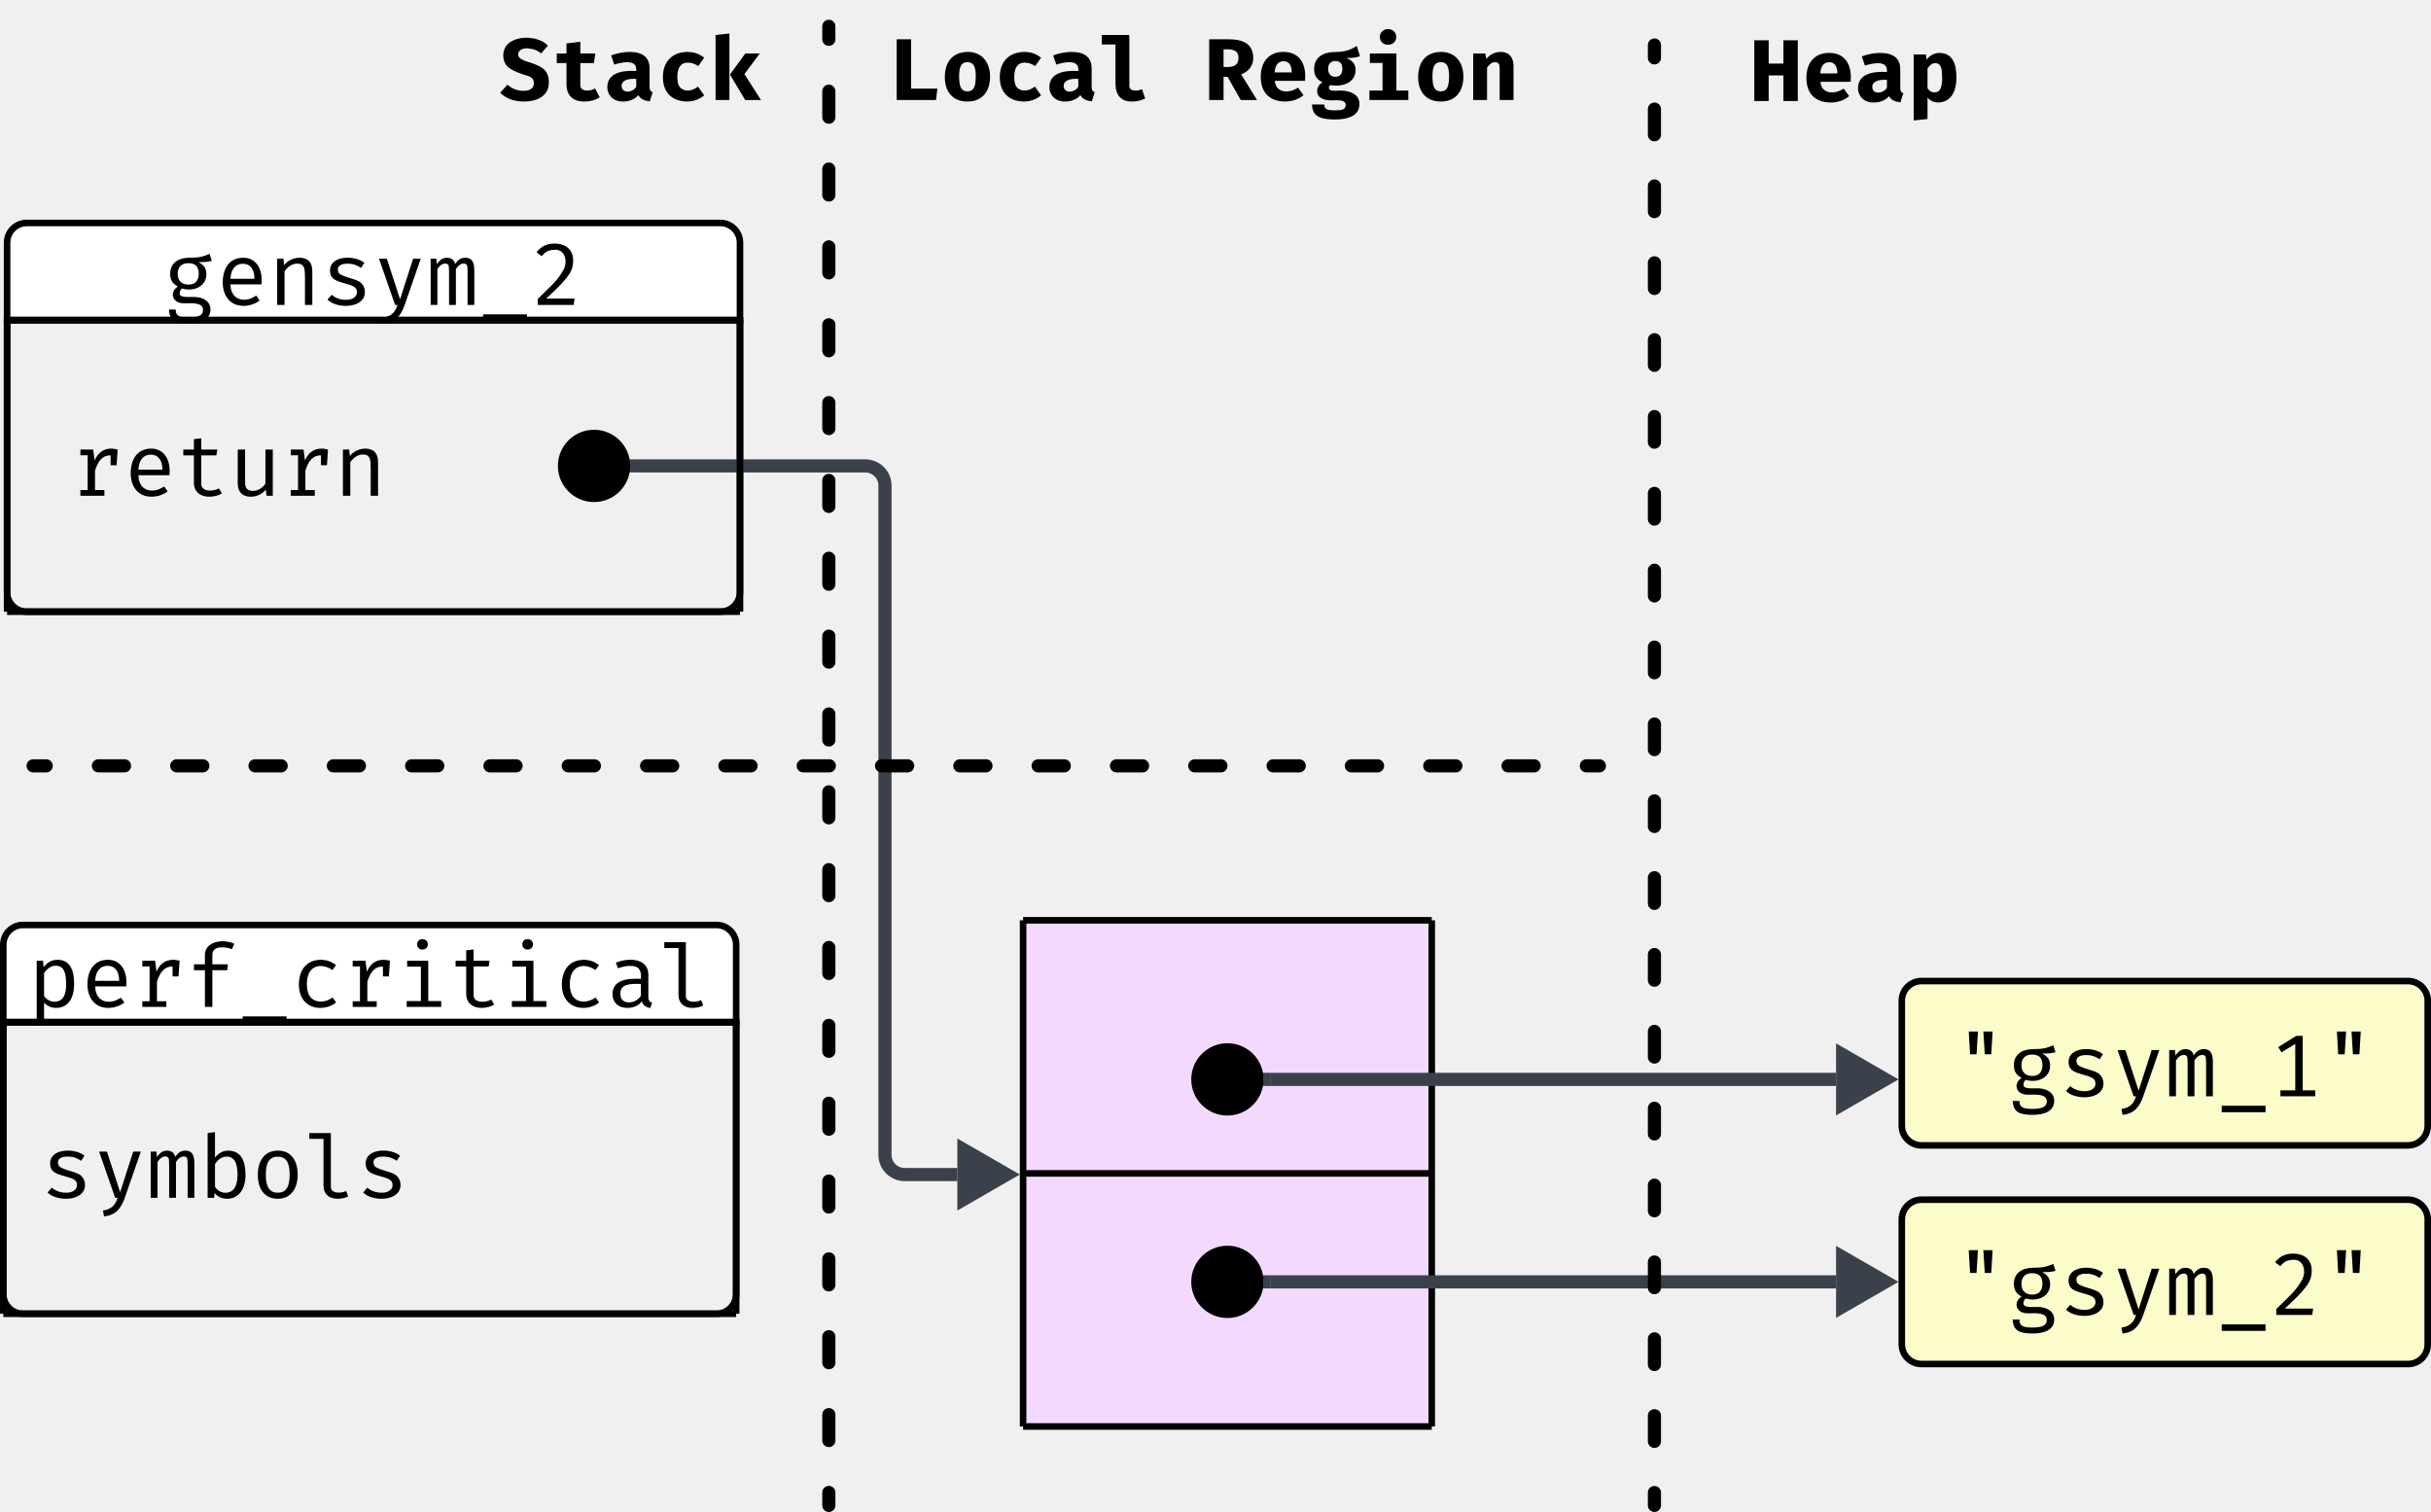
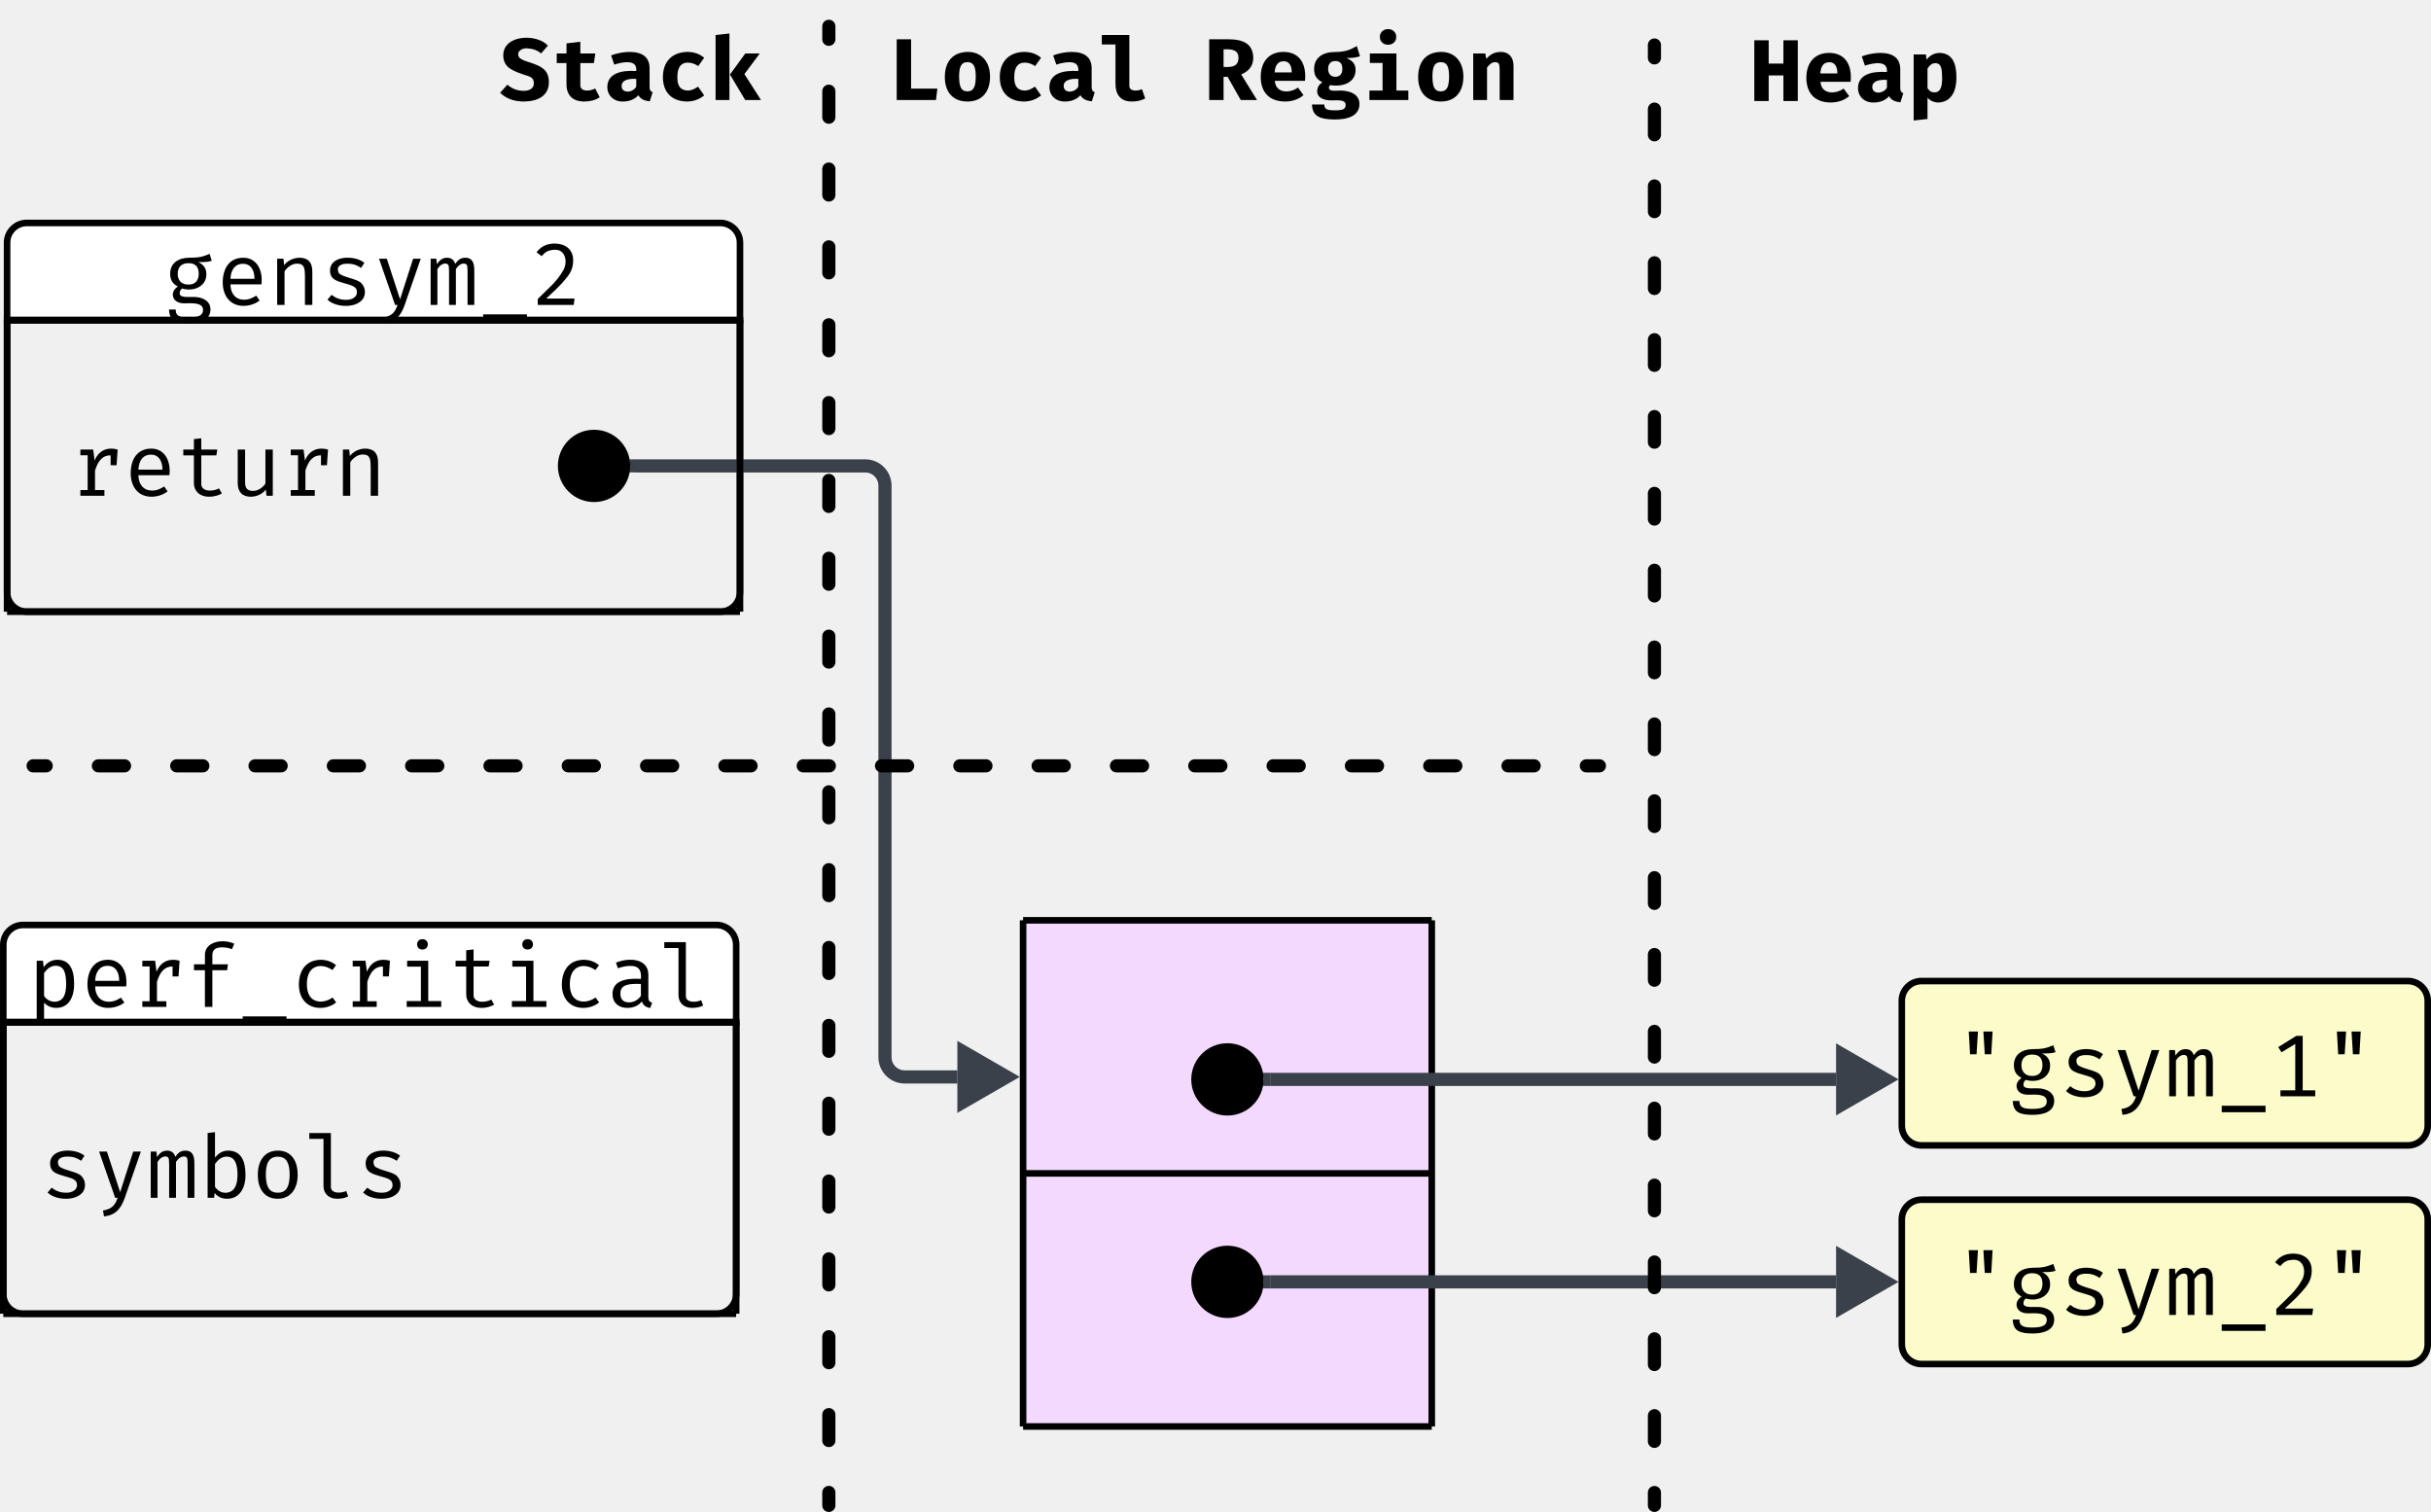
<svg xmlns="http://www.w3.org/2000/svg" xmlns:ns1="lucid" xmlns:xlink="http://www.w3.org/1999/xlink" width="739.58" height="460">
  <g transform="translate(808.0841 -2040)" ns1:page-tab-id="0_0">
    <path d="M-807.08 2351v-23.58a6 6 0 0 1 6-6h210.96a6 6 0 0 1 6 6V2351z" stroke="#000" stroke-width="2" fill="#fff" />
    <path d="M-584.12 2351v82.7a6 6 0 0 1-6 6h-210.96a6 6 0 0 1-6-6V2351z" stroke="#000" stroke-width="2" fill="none" />
    <use xlink:href="#a" transform="matrix(1,0,0,1,-807.0841,2321.42) translate(7.5 24.93333)" />
    <path d="M-805.93 2137.4v-23.57a6 6 0 0 1 6-6h210.97a6 6 0 0 1 6 6v23.57z" stroke="#000" stroke-width="2" fill="#fff" />
    <path d="M-582.96 2137.4v82.7a6 6 0 0 1-6 6h-210.97a6 6 0 0 1-6-6v-82.7z" stroke="#000" stroke-width="2" fill="none" />
    <use xlink:href="#b" transform="matrix(1,0,0,1,-805.9274,2107.831) translate(47.5 24.93333)" />
    <path d="M-496.83 2320h124.33v77h-124.33zM-496.83 2397h124.33v77h-124.33z" fill="#f4d9ff" />
    <path d="M-496.83 2320v77M-372.5 2320v77M-496.83 2320h124.33M-496.83 2397v77M-372.5 2397v77M-496.83 2397h124.33M-496.83 2474h124.33" stroke="#000" stroke-width="2" fill="none" />
    <path d="M-229.5 2411a6 6 0 0 1 6-6h148a6 6 0 0 1 6 6v38a6 6 0 0 1-6 6h-148a6 6 0 0 1-6-6z" stroke="#000" stroke-width="2" fill="#fcfcca" />
    <use xlink:href="#c" transform="matrix(1,0,0,1,-224.5085,2410) translate(11 30.05833)" />
    <path d="M-229.5 2344.48a6 6 0 0 1 6-6h148a6 6 0 0 1 6 6v38a6 6 0 0 1-6 6h-148a6 6 0 0 1-6-6z" stroke="#000" stroke-width="2" fill="#fcfcca" />
    <use xlink:href="#d" transform="matrix(1,0,0,1,-224.5085,2343.479) translate(11 30.05833)" />
    <path d="M-421.66 2430h172.16" stroke="#3a414a" stroke-width="4" fill="none" />
    <path d="M-421.6 2431.97h-2.32l.26-1.97-.26-1.97h2.3z" stroke="#3a414a" stroke-width=".05" fill="#3a414a" />
    <path d="M-234.5 2430l-13 7.5v-15z" stroke="#3a414a" stroke-width="4" fill="#3a414a" />
    <path d="M-421.66 2368.4h172.16" stroke="#3a414a" stroke-width="4" fill="none" />
    <path d="M-421.6 2370.38h-2.32l.26-1.98-.26-1.97h2.3z" stroke="#3a414a" stroke-width=".05" fill="#3a414a" />
    <path d="M-234.5 2368.4l-13 7.5v-15z" stroke="#3a414a" stroke-width="4" fill="#3a414a" />
    <path d="M-424.67 2368.4c0 5.52-4.47 10-10 10-5.52 0-10-4.48-10-10s4.48-10 10-10c5.53 0 10 4.48 10 10zM-424.67 2430c0 5.52-4.47 10-10 10-5.52 0-10-4.48-10-10s4.48-10 10-10c5.53 0 10 4.48 10 10z" stroke="#000" stroke-width="2" />
    <path d="M-280.76 2046.3a6 6 0 0 1 6-6h62a6 6 0 0 1 6 6v30a6 6 0 0 1-6 6h-62a6 6 0 0 1-6-6z" fill="none" />
    <use xlink:href="#e" transform="matrix(1,0,0,1,-275.7593,2045.302) translate(0 25.43333)" />
    <path d="M-661.25 2046a6 6 0 0 1 6-6h78a6 6 0 0 1 6 6v30a6 6 0 0 1-6 6h-78a6 6 0 0 1-6-6z" fill="none" />
    <use xlink:href="#f" transform="matrix(1,0,0,1,-656.2507,2045) translate(0 25.43333)" />
    <path d="M-555.93 2048v3.95m0 15.8v7.9m0 15.78v7.9m0 15.78v7.9m0 15.8v7.9m0 15.78v7.9m0 15.78v7.9m0 15.78v7.9m0 15.8v7.88m0 15.8v7.9m0 15.78v7.9m0 15.78v7.9m0 15.78v7.9m0 15.8v7.88m0 15.8v7.9m0 15.78v7.9m0 15.78v7.9m0 15.78v7.9m0 15.8v7.88m0 15.8v3.94" stroke="#000" stroke-width="4" stroke-linecap="round" fill="none" />
-     <path d="M-614.35 2181.75h69.5a6 6 0 0 1 6 6v203.6a6 6 0 0 0 6 6h16.03" stroke="#3a414a" stroke-width="4" fill="none" />
+     <path d="M-614.35 2181.75h69.5a6 6 0 0 1 6 6v173.9a6 6 0 0 0 6 6h16.03" stroke="#3a414a" stroke-width="4" fill="none" />
    <path d="M-614.3 2183.72h-2.37l.32-1.95-.26-2h2.3z" stroke="#3a414a" stroke-width=".05" fill="#3a414a" />
-     <path d="M-501.83 2397.34l-13 7.5v-15z" stroke="#3a414a" stroke-width="4" fill="#3a414a" />
+     <path d="M-501.83 2367.64l-13 7.5v-15z" stroke="#3a414a" stroke-width="4" fill="#3a414a" />
    <path d="M-304.76 2053.7v3.9m0 15.6v7.8m0 15.58v7.8m0 15.58v7.8m0 15.6v7.78m0 15.6v7.78m0 15.6v7.8m0 15.58v7.8m0 15.58v7.8m0 15.6v7.78m0 15.6v7.78m0 15.6v7.8m0 15.58v7.8m0 15.58v7.8m0 15.58v7.8m0 15.6v7.78m0 15.6v7.8m0 15.58v7.8m0 15.58v7.8m0 15.58v3.9" stroke="#000" stroke-width="4" stroke-linecap="round" fill="none" />
    <path d="M-542.76 2046a6 6 0 0 1 6-6h190a6 6 0 0 1 6 6v30a6 6 0 0 1-6 6h-190a6 6 0 0 1-6-6z" fill="none" />
    <use xlink:href="#g" transform="matrix(1,0,0,1,-537.7607,2045) translate(0 25.43333)" />
    <use xlink:href="#h" transform="matrix(1,0,0,1,-537.7607,2045) translate(96 25.43333)" />
    <path d="M-617.36 2181.75c0 5.52-4.48 10-10 10s-10-4.48-10-10 4.48-10 10-10 10 4.48 10 10z" stroke="#000" stroke-width="2" />
    <path d="M-798 2273h3.97m15.88 0h7.95m15.88 0h7.94m15.88 0h7.95m15.88 0h7.94m15.88 0h7.95m15.88 0h7.94m15.88 0h7.95m15.88 0h7.94m15.88 0h7.95m15.88 0h7.94m15.88 0h7.95m15.88 0h7.94m15.88 0h7.95m15.88 0h7.94m15.88 0h7.95m15.88 0h7.94m15.88 0h7.95m15.88 0h7.94m15.88 0h7.95m15.88 0h3.97" stroke="#000" stroke-width="4" stroke-linecap="round" fill="none" />
    <path d="M-807.08 2351h134.25v88.7h-134.25zM-672.83 2351h88.7v88.7h-88.7z" fill-opacity="0" />
    <path d="M-807.08 2351v88.7M-807.08 2351h134.25M-807.08 2439.7h134.25M-584.12 2351v88.7M-672.83 2351h88.7M-672.83 2439.7h88.7" stroke="#000" stroke-width="2" fill="none" />
    <use xlink:href="#i" transform="matrix(1,0,0,1,-802.0841,2355.988) translate(6.5 48.43333)" />
    <path d="M-805.93 2137.4h134.26v88.7h-134.26zM-671.67 2137.4h88.7v88.7h-88.7z" fill-opacity="0" />
    <path d="M-805.93 2137.4v88.7M-805.93 2137.4h134.26M-805.93 2226.1h134.26M-582.96 2137.4v88.7M-671.67 2137.4h88.7M-671.67 2226.1h88.7" stroke="#000" stroke-width="2" fill="none" />
    <use xlink:href="#j" transform="matrix(1,0,0,1,-800.9274,2142.399) translate(14.5 48.43333)" />
    <defs>
      <path d="M179-453c33-47 84-84 157-85 127 0 191 91 191 274 1 151-60 274-203 275-57 0-104-20-140-60v251l-84 10v-739h72zm137-17c-62 0-103 44-132 84v261c24 36 65 65 121 66 104-5 130-86 131-205-2-117-20-206-120-206" id="k" />
      <path d="M167-234c1 104 57 173 153 175 63-1 97-20 141-47l39 56c-43 34-108 60-180 61C164 13 77-104 79-263c3-156 76-272 229-275 155-3 231 134 213 304H167zm274-64c0-99-41-171-132-171-93 0-138 73-142 171h274" id="l" />
      <path d="M267-402c40-99 128-162 263-125l-12 179h-68v-113c-87-2-142 56-178 174v222h107V0H105v-65h83v-397h-83v-65h146" id="m" />
      <path d="M219-591c-3-153 202-192 335-130l-27 63c-33-15-71-22-113-22-73 0-110 29-110 87v107h178l-9 67H304V0h-85v-419H94v-67h125v-105" id="n" />
      <path d="M50 108h500v74H50v-74" id="o" />
      <path d="M182-261c0 121 49 197 157 200 46 0 92-15 137-46l40 55c-37 35-109 63-177 63C181 13 89-101 91-261c4-163 86-273 248-277 68 0 127 21 176 62l-41 55c-46-31-91-46-136-46-106 3-156 87-156 206" id="p" />
      <path d="M300-773c36-1 62 24 62 59s-26 60-62 59c-35 1-61-25-60-59-1-34 25-60 60-59zm67 706h148V0H121v-67h162v-393H126v-67h241v460" id="q" />
      <path d="M519-27c-32 22-89 38-142 38-104 2-177-59-177-158v-314H79v-66h121v-119l84-10v129h183l-11 66H284v313C274-41 417-45 486-84" id="r" />
      <path d="M478-115c0 42 12 57 43 67l-21 60c-51-7-83-32-96-75-34 44-90 74-165 74C137 13 68-51 69-151c3-149 154-179 324-169 10-103-29-151-125-148-40 0-86 9-137 27l-23-64c153-63 370-47 370 137v253zM260-52c60-1 107-35 133-75v-135c-121-4-236-1-234 110 0 67 34 100 101 100" id="s" />
      <path d="M378 11c-91 1-156-55-156-145v-538H60v-67h246v609c-6 82 110 83 175 53l22 61c-33 18-75 27-125 27" id="t" />
      <g id="a">
        <use transform="matrix(0.02666667,0,0,0.02666667,0,0)" xlink:href="#k" />
        <use transform="matrix(0.02666667,0,0,0.02666667,16,0)" xlink:href="#l" />
        <use transform="matrix(0.02666667,0,0,0.02666667,32,0)" xlink:href="#m" />
        <use transform="matrix(0.02666667,0,0,0.02666667,48,0)" xlink:href="#n" />
        <use transform="matrix(0.02666667,0,0,0.02666667,64,0)" xlink:href="#o" />
        <use transform="matrix(0.02666667,0,0,0.02666667,80,0)" xlink:href="#p" />
        <use transform="matrix(0.02666667,0,0,0.02666667,96,0)" xlink:href="#m" />
        <use transform="matrix(0.02666667,0,0,0.02666667,112,0)" xlink:href="#q" />
        <use transform="matrix(0.02666667,0,0,0.02666667,128,0)" xlink:href="#r" />
        <use transform="matrix(0.02666667,0,0,0.02666667,144,0)" xlink:href="#q" />
        <use transform="matrix(0.02666667,0,0,0.02666667,160,0)" xlink:href="#p" />
        <use transform="matrix(0.02666667,0,0,0.02666667,176,0)" xlink:href="#s" />
        <use transform="matrix(0.02666667,0,0,0.02666667,192,0)" xlink:href="#t" />
      </g>
      <path d="M289-538c121 0 157-10 240-44l25 79c-47 15-88 14-154 15 61 28 92 72 92 133 6 138-137 209-277 168-14 10-27 29-27 51-5 60 105 43 165 45 100 2 186 48 186 143 0 120-114 161-251 160-145-2-217-30-222-159h76c0 82 60 90 146 91 92-1 166-13 166-87 0-85-119-77-212-75-76 1-131-34-133-100 2-42 28-73 58-92-55-28-88-69-88-145 0-118 88-180 210-183zm-1 62c-79-1-123 45-123 121s45 125 125 123c76 0 115-47 115-124 0-80-39-120-117-120" id="u" />
      <path d="M327-471c-64 0-116 47-143 88V0h-84v-527h72l7 74c34-46 100-84 174-85 99 0 148 52 148 156V0h-84v-320c-1-91-3-151-90-151" id="v" />
      <path d="M280-58c84 5 156-46 121-126-25-33-62-42-118-58-101-31-180-44-180-152 0-172 283-177 392-86l-38 58c-42-28-84-48-152-48-96-3-135 45-101 108 50 50 205 62 254 112 26 26 43 59 43 104C500 44 180 48 74-60l47-55c38 31 93 57 159 57" id="w" />
      <path d="M354 3c-42 115-98 195-236 209l-12-67c98-15 140-60 167-145h-28L62-527h89L302-64l149-463h87" id="x" />
      <path d="M447-538c76 0 102 52 102 146V0h-77v-378c-4-59 6-89-41-94-34 0-65 21-92 63V0h-78v-378c-4-59 6-89-41-94-34 0-65 21-92 63V0H51v-527h65l6 62c29-39 54-71 114-73 49 0 81 23 95 70 29-39 56-70 116-70" id="y" />
      <path d="M269-700c124 3 208 70 208 192 0 120-55 176-124 256-43 48-105 107-184 180h324L483 0H73v-68c136-135 216-196 291-327 54-94 26-241-99-234-79 4-106 26-148 73l-58-45c50-62 107-98 210-99" id="z" />
      <g id="b">
        <use transform="matrix(0.02666667,0,0,0.02666667,0,0)" xlink:href="#u" />
        <use transform="matrix(0.02666667,0,0,0.02666667,16,0)" xlink:href="#l" />
        <use transform="matrix(0.02666667,0,0,0.02666667,32,0)" xlink:href="#v" />
        <use transform="matrix(0.02666667,0,0,0.02666667,48,0)" xlink:href="#w" />
        <use transform="matrix(0.02666667,0,0,0.02666667,64,0)" xlink:href="#x" />
        <use transform="matrix(0.02666667,0,0,0.02666667,80,0)" xlink:href="#y" />
        <use transform="matrix(0.02666667,0,0,0.02666667,96,0)" xlink:href="#o" />
        <use transform="matrix(0.02666667,0,0,0.02666667,112,0)" xlink:href="#z" />
      </g>
      <path d="M164-739h105l-16 260h-74zm167 0h105l-15 260h-74" id="A" />
      <g id="c">
        <use transform="matrix(0.02666667,0,0,0.02666667,0,0)" xlink:href="#A" />
        <use transform="matrix(0.02666667,0,0,0.02666667,16,0)" xlink:href="#u" />
        <use transform="matrix(0.02666667,0,0,0.02666667,32,0)" xlink:href="#w" />
        <use transform="matrix(0.02666667,0,0,0.02666667,48,0)" xlink:href="#x" />
        <use transform="matrix(0.02666667,0,0,0.02666667,64,0)" xlink:href="#y" />
        <use transform="matrix(0.02666667,0,0,0.02666667,80,0)" xlink:href="#o" />
        <use transform="matrix(0.02666667,0,0,0.02666667,96,0)" xlink:href="#z" />
        <use transform="matrix(0.02666667,0,0,0.02666667,112,0)" xlink:href="#A" />
      </g>
      <path d="M517-68V0H120v-68h169v-529l-157 95-37-59 205-128h74v621h143" id="B" />
      <g id="d">
        <use transform="matrix(0.02666667,0,0,0.02666667,0,0)" xlink:href="#A" />
        <use transform="matrix(0.02666667,0,0,0.02666667,16,0)" xlink:href="#u" />
        <use transform="matrix(0.02666667,0,0,0.02666667,32,0)" xlink:href="#w" />
        <use transform="matrix(0.02666667,0,0,0.02666667,48,0)" xlink:href="#x" />
        <use transform="matrix(0.02666667,0,0,0.02666667,64,0)" xlink:href="#y" />
        <use transform="matrix(0.02666667,0,0,0.02666667,80,0)" xlink:href="#o" />
        <use transform="matrix(0.02666667,0,0,0.02666667,96,0)" xlink:href="#B" />
        <use transform="matrix(0.02666667,0,0,0.02666667,112,0)" xlink:href="#A" />
      </g>
      <path d="M384-292H216V0H52v-693h164v266h168v-266h164V0H384v-292" id="C" />
      <path d="M305-549c182 0 265 135 246 330H207c9 143 167 146 264 77l63 86c-49 43-122 73-212 73C144 15 46-88 46-265c0-168 91-284 259-284zm0 106c-69 3-95 54-100 128h195c-1-85-33-128-95-128" id="D" />
      <path d="M517-153c0 38 8 53 35 64L519 15c-63-7-105-26-130-70-36 43-99 72-174 72C111 20 34-50 35-150c3-153 155-192 330-181 5-70-27-100-105-101-47 1-106 14-146 28L78-509c57-22 135-39 207-40 155 0 232 63 232 188v208zM269-96c41-1 82-27 96-58v-87c-92-6-167 15-167 80 0 42 27 65 71 65" id="E" />
      <path d="M364-549c149 3 194 121 194 282 0 153-58 277-204 284-51 0-93-18-126-55v243L70 222v-753h140l7 59c34-43 81-75 147-77zm31 284c-3-99-6-167-80-167-33 0-62 21-87 62v224c20 27 38 47 78 47 76 0 88-72 89-166" id="F" />
      <g id="e">
        <use transform="matrix(0.02666667,0,0,0.02666667,0,0)" xlink:href="#C" />
        <use transform="matrix(0.02666667,0,0,0.02666667,16,0)" xlink:href="#D" />
        <use transform="matrix(0.02666667,0,0,0.02666667,32,0)" xlink:href="#E" />
        <use transform="matrix(0.02666667,0,0,0.02666667,48,0)" xlink:href="#F" />
      </g>
      <path d="M568-203C568-51 446 15 286 17 171 17 80-16 12-83l83-92c53 47 115 70 187 70 62 1 115-27 115-85 0-74-50-78-125-103-80-27-139-54-173-87s-51-76-51-129c-1-238 381-252 509-112l-77 89c-41-34-92-54-159-58-71-4-129 45-91 105 33 31 69 39 129 59 122 41 209 80 209 223" id="G" />
      <path d="M327-181c-9 94 114 82 169 49l52 101C498 1 440 17 374 17c-132 1-205-70-205-198v-241H58v-109h111v-115l158-19v134h171l-16 109H327v241" id="H" />
      <path d="M352-108c52-2 81-21 118-45l70 100c-47 39-113 70-197 70C169 14 69-89 69-262c0-174 103-283 277-287 87 1 143 25 194 67l-68 95c-39-27-78-40-119-40-79 0-119 55-119 165-1 98 32 151 118 154" id="I" />
      <path d="M228 0H70v-742l158-17V0zm171-296L588 0H408L234-291l175-240h165" id="J" />
      <g id="f">
        <use transform="matrix(0.02666667,0,0,0.02666667,0,0)" xlink:href="#G" />
        <use transform="matrix(0.02666667,0,0,0.02666667,16,0)" xlink:href="#H" />
        <use transform="matrix(0.02666667,0,0,0.02666667,32,0)" xlink:href="#E" />
        <use transform="matrix(0.02666667,0,0,0.02666667,48,0)" xlink:href="#I" />
        <use transform="matrix(0.02666667,0,0,0.02666667,64,0)" xlink:href="#J" />
      </g>
      <path d="M93-693h164v563h300L541 0H93v-693" id="K" />
      <path d="M300-549c163-2 258 116 258 282 0 171-91 285-258 284C133 18 40-95 42-266s89-279 258-283zm0 117c-81 0-94 69-95 166 2 98 14 167 95 167s93-71 95-168c-1-96-14-165-95-165" id="L" />
      <path d="M375 17c-126 1-186-78-186-204v-447H33v-108h314v575c-5 71 92 68 144 43l37 106c-43 23-94 35-153 35" id="M" />
      <g id="g">
        <use transform="matrix(0.02666667,0,0,0.02666667,0,0)" xlink:href="#K" />
        <use transform="matrix(0.02666667,0,0,0.02666667,16,0)" xlink:href="#L" />
        <use transform="matrix(0.02666667,0,0,0.02666667,32,0)" xlink:href="#I" />
        <use transform="matrix(0.02666667,0,0,0.02666667,48,0)" xlink:href="#E" />
        <use transform="matrix(0.02666667,0,0,0.02666667,64,0)" xlink:href="#M" />
      </g>
      <path d="M561-482c0 102-62 159-138 190L604 0H418L268-265h-46V0H58v-693h218c173 0 281 52 285 211zm-169 0c0-91-75-101-170-96v200c99 7 170-7 170-104" id="N" />
      <path d="M292-548c116 0 174-24 250-68l36 116c-35 14-86 21-153 21 60 28 103 58 103 137 0 138-138 196-287 172-10 4-17 17-17 30 2 51 95 29 146 32 111 6 202 49 202 154 0 133-128 177-284 176-152-2-254-28-257-171h140c0 65 52 65 121 67 74-1 123-6 123-61 0-66-93-53-161-53C163 4 90-26 90-101c0-47 27-81 59-101-59-33-94-70-94-152 0-131 102-194 237-194zm4 103c-52-1-82 37-81 89-1 54 30 91 81 91 55 0 82-35 81-93 0-58-27-87-81-87" id="O" />
      <path d="M299-809c52-2 94 38 93 89 1 52-40 90-93 89-52 2-95-38-94-89-1-51 42-91 94-89zm95 701h136V0H86v-108h150v-315H91v-108h303v423" id="P" />
      <path d="M321-432c-45 0-66 30-93 61V0H70v-531h138l11 61c43-46 85-77 165-79 94-1 146 63 146 159V0H372v-344c-2-57-3-88-51-88" id="Q" />
      <g id="h">
        <use transform="matrix(0.02666667,0,0,0.02666667,0,0)" xlink:href="#N" />
        <use transform="matrix(0.02666667,0,0,0.02666667,16,0)" xlink:href="#D" />
        <use transform="matrix(0.02666667,0,0,0.02666667,32,0)" xlink:href="#O" />
        <use transform="matrix(0.02666667,0,0,0.02666667,48,0)" xlink:href="#P" />
        <use transform="matrix(0.02666667,0,0,0.02666667,64,0)" xlink:href="#L" />
        <use transform="matrix(0.02666667,0,0,0.02666667,80,0)" xlink:href="#Q" />
      </g>
      <path d="M532-264c2 150-67 275-209 275-61 0-108-22-143-66l-6 55h-74v-739l84-10v291c41-53 91-80 151-80 148 2 196 117 197 274zM304-57c103-4 137-89 137-207-1-115-26-206-125-206-62 0-103 44-132 84v261c24 37 64 67 120 68" id="R" />
      <path d="M301-538c152-1 227 116 226 274 2 155-77 276-227 275C148 12 71-105 73-263c-2-156 77-276 228-275zm0 69c-107 0-137 85-137 206 1 121 29 205 136 205s135-84 136-206c-1-120-29-205-135-205" id="S" />
      <g id="i">
        <use transform="matrix(0.02666667,0,0,0.02666667,0,0)" xlink:href="#w" />
        <use transform="matrix(0.02666667,0,0,0.02666667,16,0)" xlink:href="#x" />
        <use transform="matrix(0.02666667,0,0,0.02666667,32,0)" xlink:href="#y" />
        <use transform="matrix(0.02666667,0,0,0.02666667,48,0)" xlink:href="#R" />
        <use transform="matrix(0.02666667,0,0,0.02666667,64,0)" xlink:href="#S" />
        <use transform="matrix(0.02666667,0,0,0.02666667,80,0)" xlink:href="#t" />
        <use transform="matrix(0.02666667,0,0,0.02666667,96,0)" xlink:href="#w" />
      </g>
      <path d="M252 11c-100 1-152-56-152-155v-383h84v374c0 66 25 97 89 98 63 0 117-43 143-84v-388h84V0h-72l-7-71c-35 45-96 81-169 82" id="T" />
      <g id="j">
        <use transform="matrix(0.02666667,0,0,0.02666667,0,0)" xlink:href="#m" />
        <use transform="matrix(0.02666667,0,0,0.02666667,16,0)" xlink:href="#l" />
        <use transform="matrix(0.02666667,0,0,0.02666667,32,0)" xlink:href="#r" />
        <use transform="matrix(0.02666667,0,0,0.02666667,48,0)" xlink:href="#T" />
        <use transform="matrix(0.02666667,0,0,0.02666667,64,0)" xlink:href="#m" />
        <use transform="matrix(0.02666667,0,0,0.02666667,80,0)" xlink:href="#v" />
      </g>
    </defs>
  </g>
</svg>
